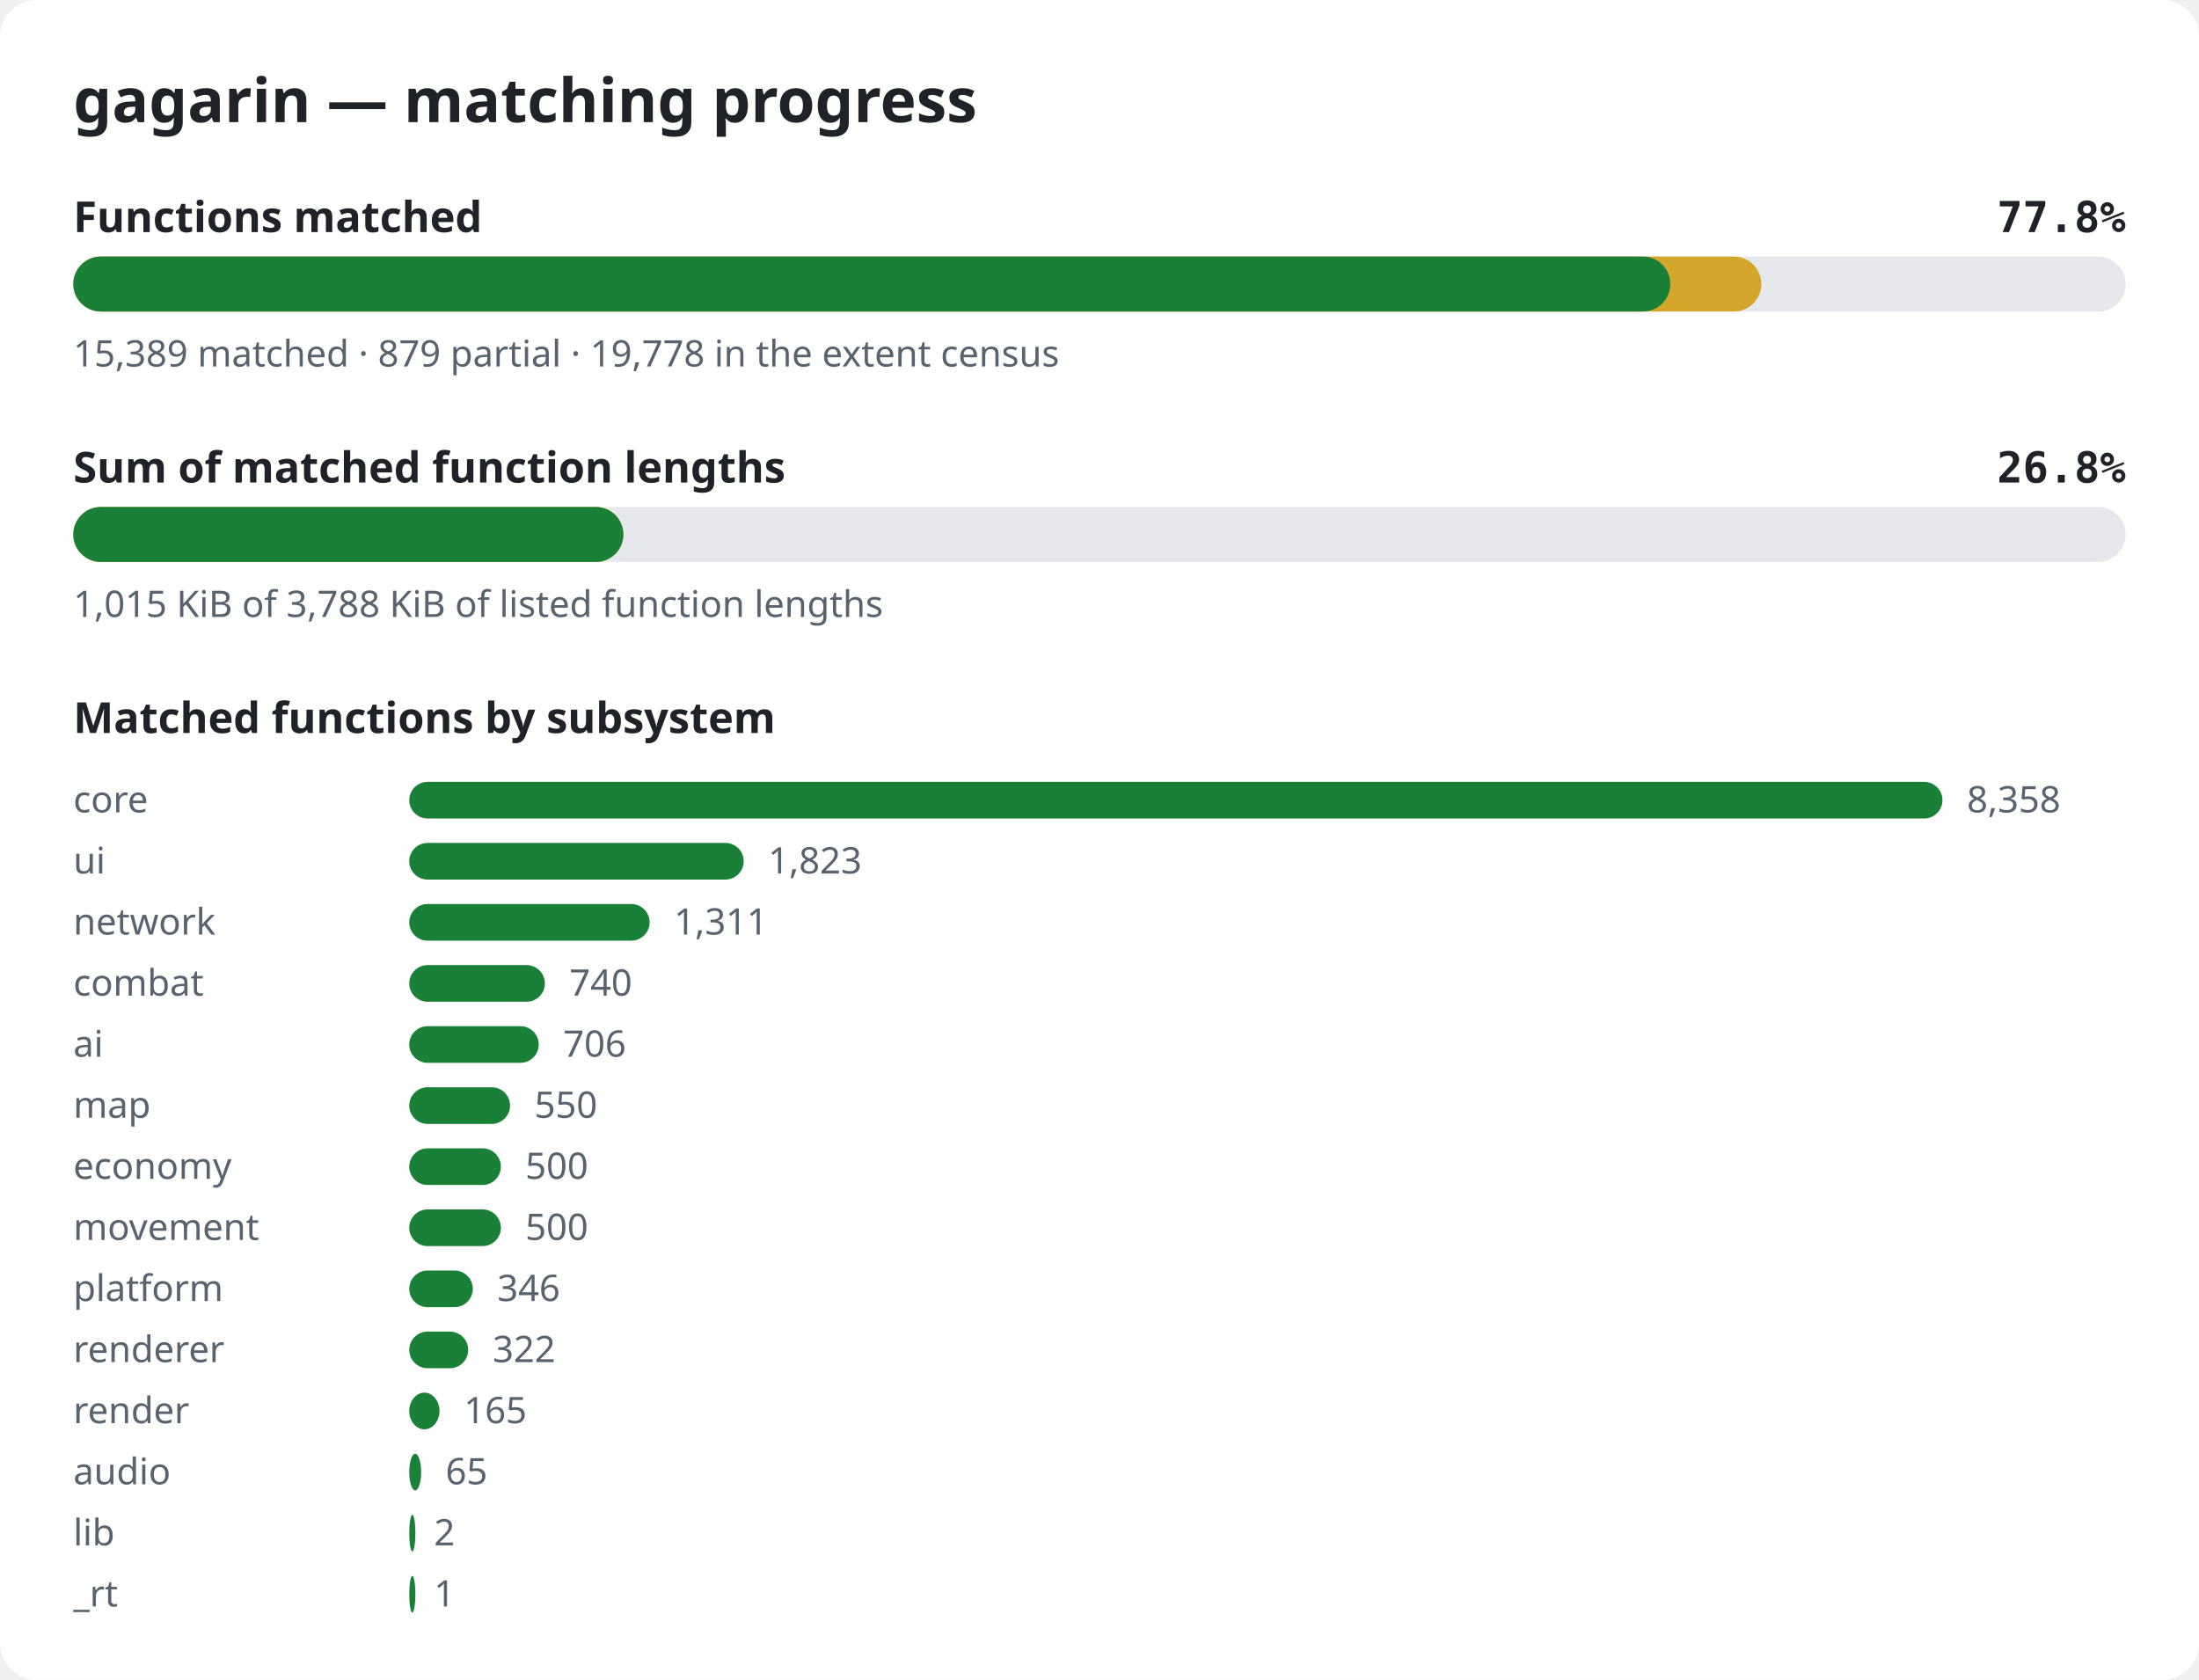
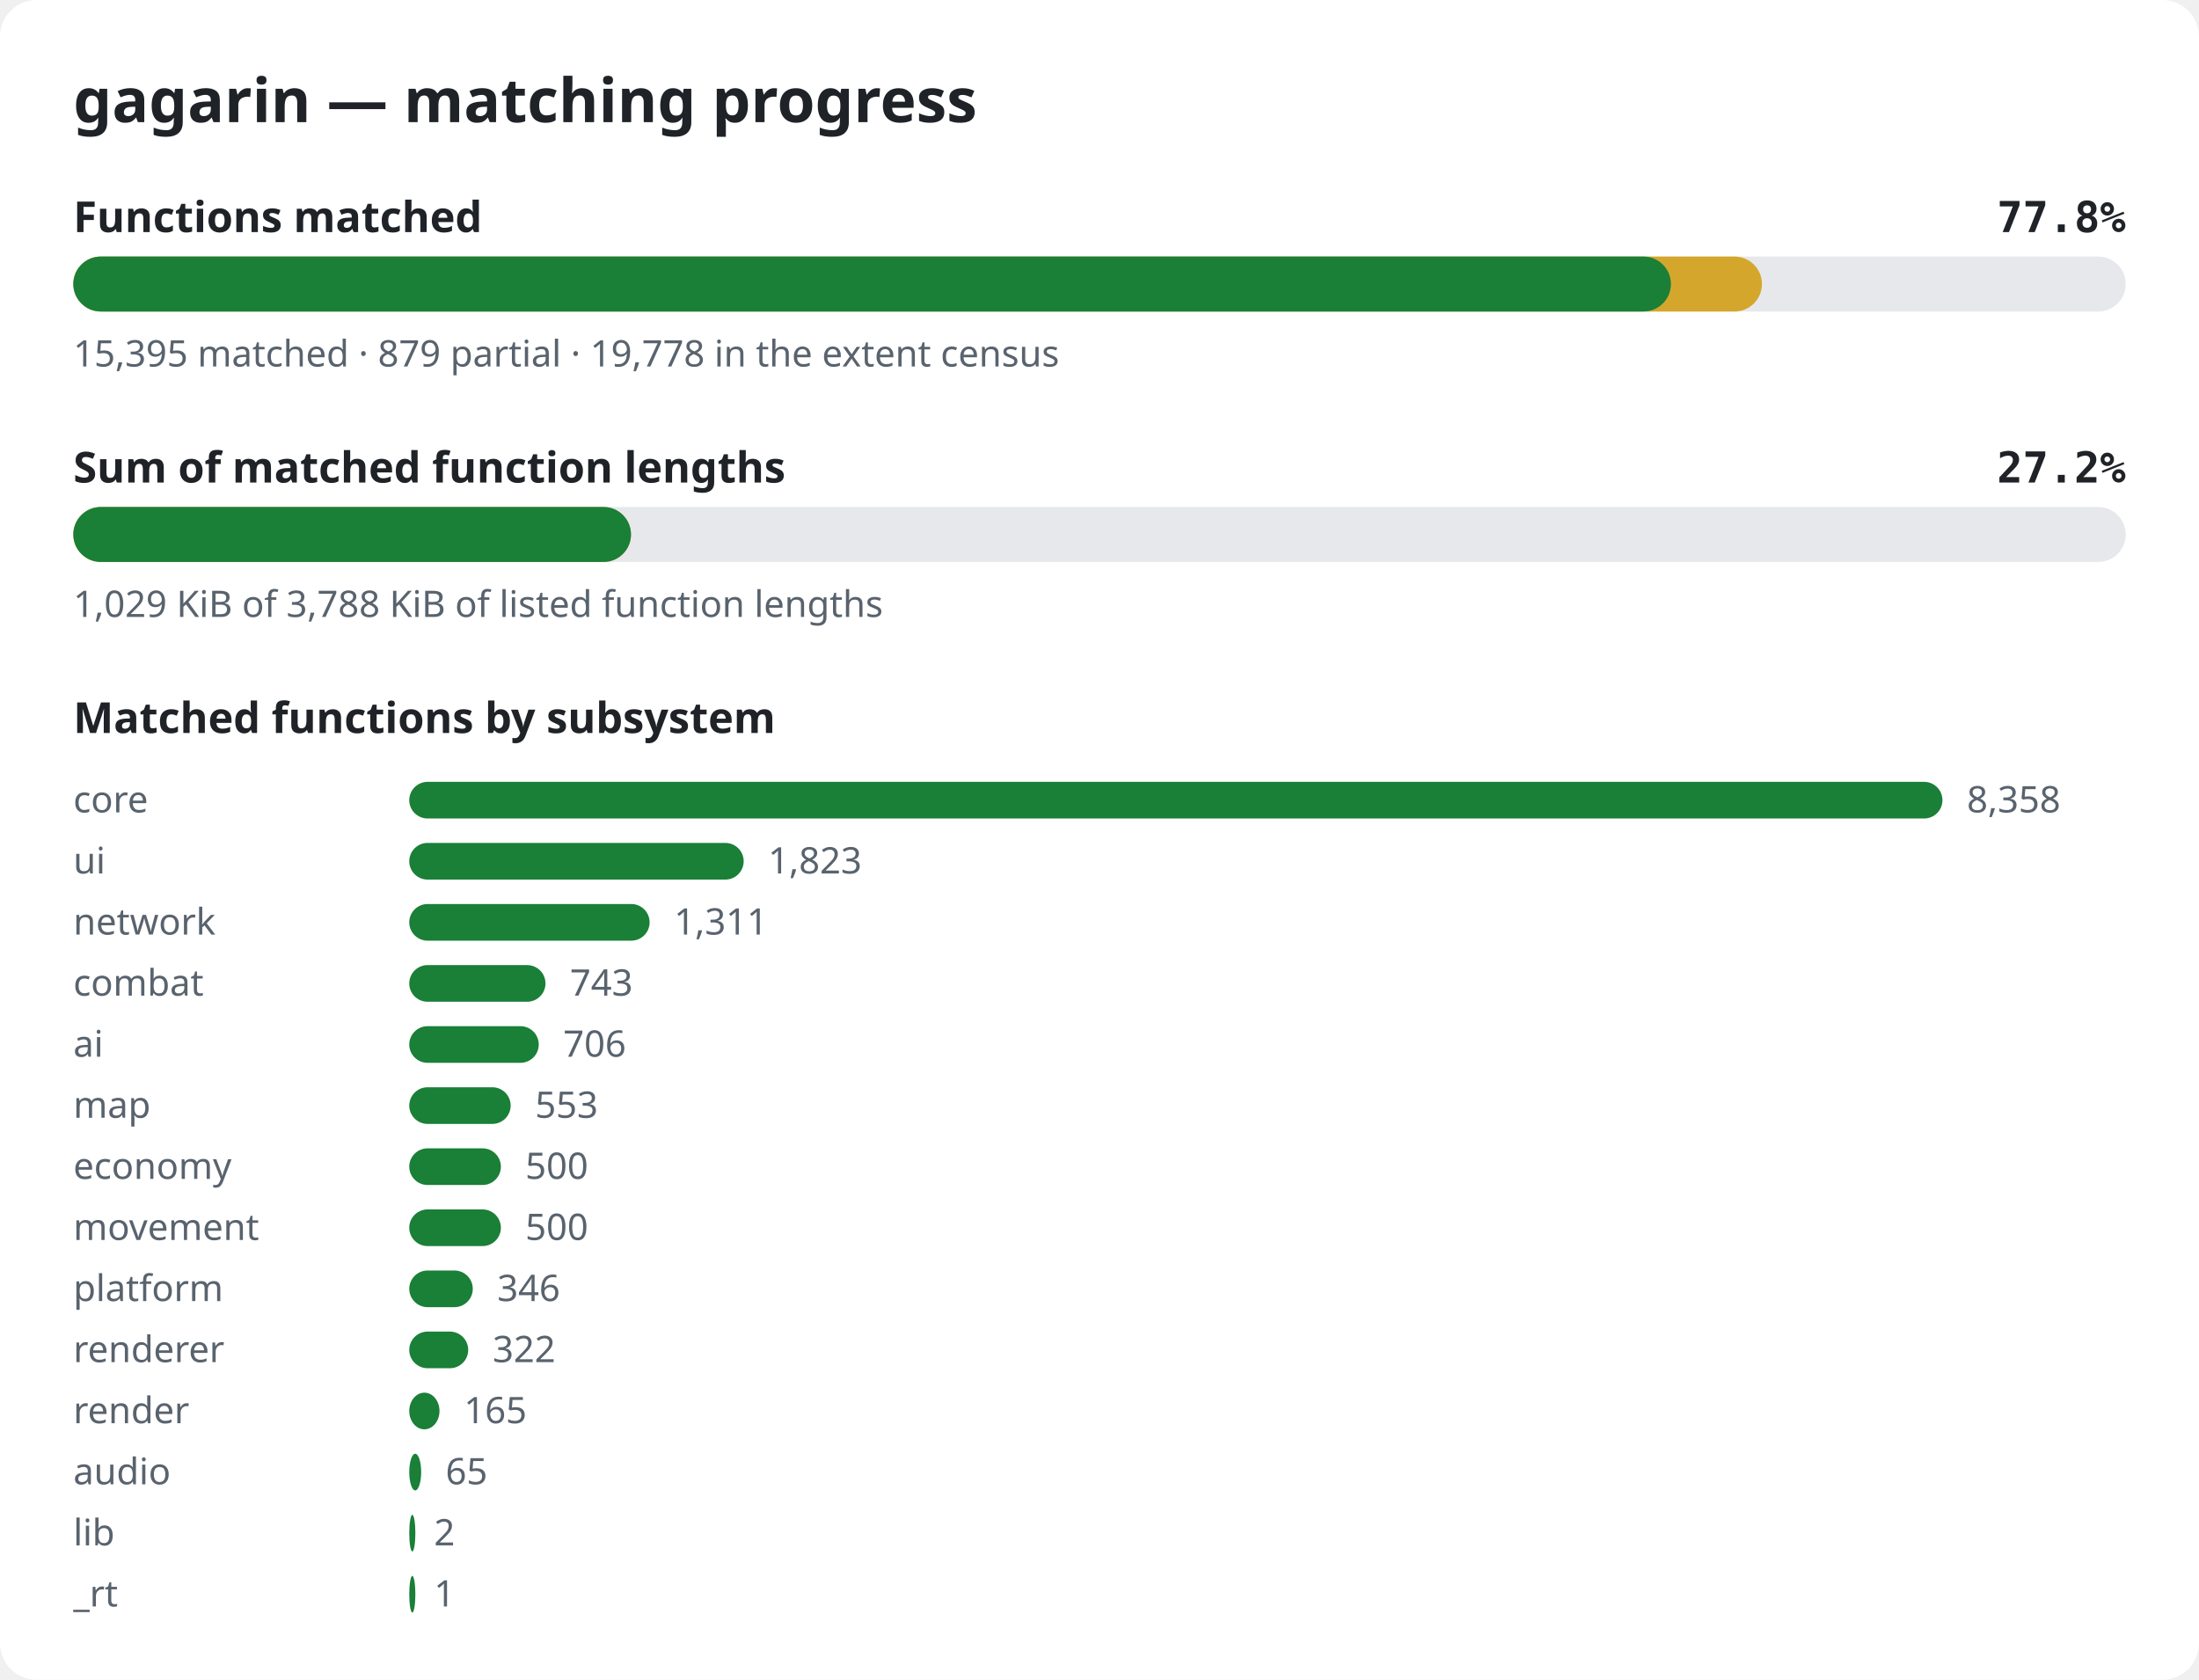
<svg xmlns="http://www.w3.org/2000/svg" width="720" height="550" viewBox="0 0 720 550" role="img" aria-label="gagarin matching progress">
  <style>.bg{fill:#ffffff}.title{font:600 20px sans-serif;fill:#1f2328}.label{font:600 14px sans-serif;fill:#1f2328}.pct{font:600 14px monospace;fill:#1f2328}.note{font:12px sans-serif;fill:#59636e}.track{fill:#e6e8eb}.done{fill:#1a7f37}.partial{fill:#d4a72c}@media (prefers-color-scheme: dark){.bg{fill:#0d1117}.title,.label,.pct{fill:#e6edf3}.note{fill:#9198a1}.track{fill:#262c36}.done{fill:#3fb950}.partial{fill:#d29922}}</style>
  <rect width="720" height="550" rx="12" class="bg" />
  <text x="24" y="40" class="title">gagarin — matching progress</text>
  <text x="24" y="76" class="label">Functions matched</text>
  <text x="696" y="76" class="pct" text-anchor="end">77.8%</text>
  <rect x="24" y="84" width="672" height="18" rx="9" class="track" />
-   <rect x="24" y="84" width="552.7" height="18" rx="9" class="partial" />
-   <rect x="24" y="84" width="522.9" height="18" rx="9" class="done" />
-   <text x="24" y="120" class="note">15,389 matched · 879 partial · 19,778 in the extent census</text>
+   <rect x="24" y="84" width="552.9" height="18" rx="9" class="partial" />
+   <rect x="24" y="84" width="523.1" height="18" rx="9" class="done" />
+   <text x="24" y="120" class="note">15,395 matched · 879 partial · 19,778 in the extent census</text>
  <text x="24" y="158" class="label">Sum of matched function lengths</text>
-   <text x="696" y="158" class="pct" text-anchor="end">26.8%</text>
+   <text x="696" y="158" class="pct" text-anchor="end">27.2%</text>
  <rect x="24" y="166" width="672" height="18" rx="9" class="track" />
-   <rect x="24" y="166" width="180.1" height="18" rx="9" class="partial" />
-   <rect x="24" y="166" width="180.1" height="18" rx="9" class="done" />
-   <text x="24" y="202" class="note">1,015 KiB of 3,788 KiB of listed function lengths</text>
+   <rect x="24" y="166" width="182.6" height="18" rx="9" class="partial" />
+   <rect x="24" y="166" width="182.6" height="18" rx="9" class="done" />
+   <text x="24" y="202" class="note">1,029 KiB of 3,788 KiB of listed function lengths</text>
  <text x="24" y="240" class="label">Matched functions by subsystem</text>
  <text x="24" y="266" class="note">core</text>
  <rect x="134" y="256" width="502.0" height="12" rx="6" class="done" />
  <text x="644.0" y="266" class="note">8,358</text>
  <text x="24" y="286" class="note">ui</text>
  <rect x="134" y="276" width="109.5" height="12" rx="6" class="done" />
  <text x="251.5" y="286" class="note">1,823</text>
  <text x="24" y="306" class="note">network</text>
  <rect x="134" y="296" width="78.7" height="12" rx="6" class="done" />
  <text x="220.7" y="306" class="note">1,311</text>
  <text x="24" y="326" class="note">combat</text>
-   <rect x="134" y="316" width="44.4" height="12" rx="6" class="done" />
-   <text x="186.4" y="326" class="note">740</text>
+   <rect x="134" y="316" width="44.6" height="12" rx="6" class="done" />
+   <text x="186.6" y="326" class="note">743</text>
  <text x="24" y="346" class="note">ai</text>
  <rect x="134" y="336" width="42.4" height="12" rx="6" class="done" />
  <text x="184.4" y="346" class="note">706</text>
  <text x="24" y="366" class="note">map</text>
-   <rect x="134" y="356" width="33.0" height="12" rx="6" class="done" />
-   <text x="175.0" y="366" class="note">550</text>
+   <rect x="134" y="356" width="33.2" height="12" rx="6" class="done" />
+   <text x="175.2" y="366" class="note">553</text>
  <text x="24" y="386" class="note">economy</text>
  <rect x="134" y="376" width="30.0" height="12" rx="6" class="done" />
  <text x="172.0" y="386" class="note">500</text>
  <text x="24" y="406" class="note">movement</text>
  <rect x="134" y="396" width="30.0" height="12" rx="6" class="done" />
  <text x="172.0" y="406" class="note">500</text>
  <text x="24" y="426" class="note">platform</text>
  <rect x="134" y="416" width="20.8" height="12" rx="6" class="done" />
  <text x="162.8" y="426" class="note">346</text>
  <text x="24" y="446" class="note">renderer</text>
  <rect x="134" y="436" width="19.3" height="12" rx="6" class="done" />
  <text x="161.3" y="446" class="note">322</text>
  <text x="24" y="466" class="note">render</text>
  <rect x="134" y="456" width="9.9" height="12" rx="6" class="done" />
  <text x="151.9" y="466" class="note">165</text>
  <text x="24" y="486" class="note">audio</text>
  <rect x="134" y="476" width="3.9" height="12" rx="6" class="done" />
  <text x="145.9" y="486" class="note">65</text>
  <text x="24" y="506" class="note">lib</text>
  <rect x="134" y="496" width="2.0" height="12" rx="6" class="done" />
  <text x="142.1" y="506" class="note">2</text>
  <text x="24" y="526" class="note">_rt</text>
  <rect x="134" y="516" width="2.0" height="12" rx="6" class="done" />
  <text x="142.1" y="526" class="note">1</text>
</svg>
